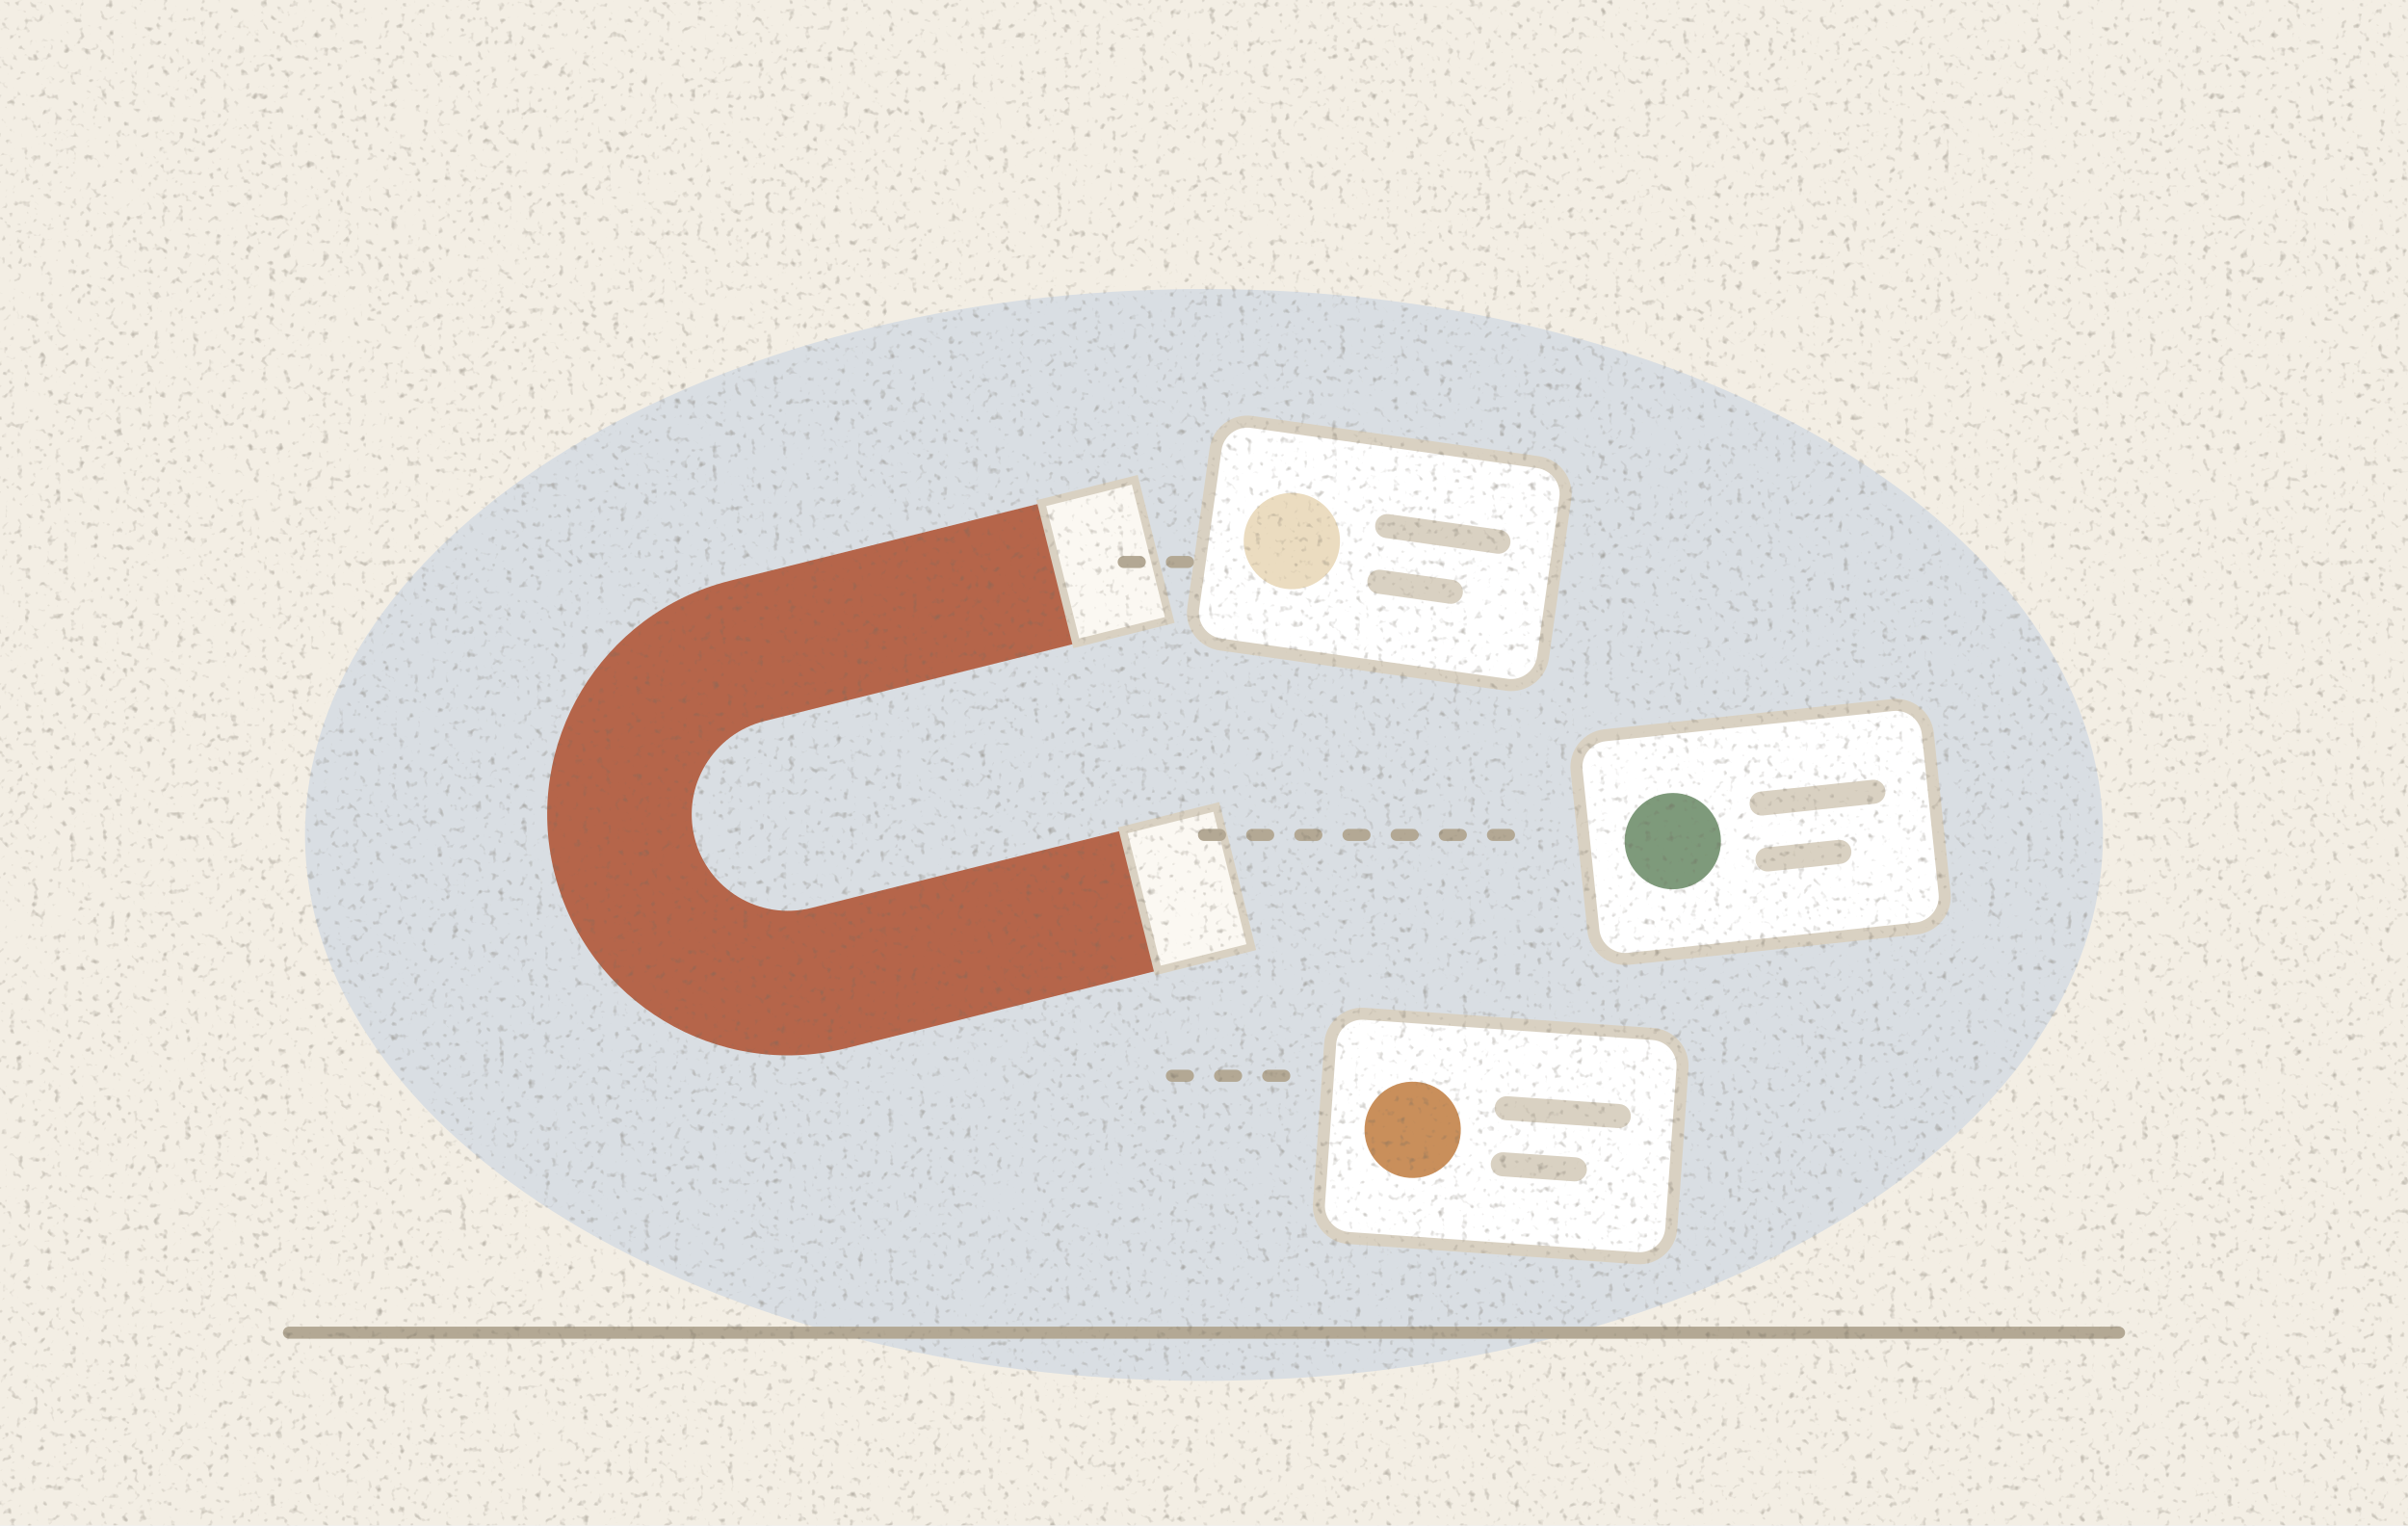
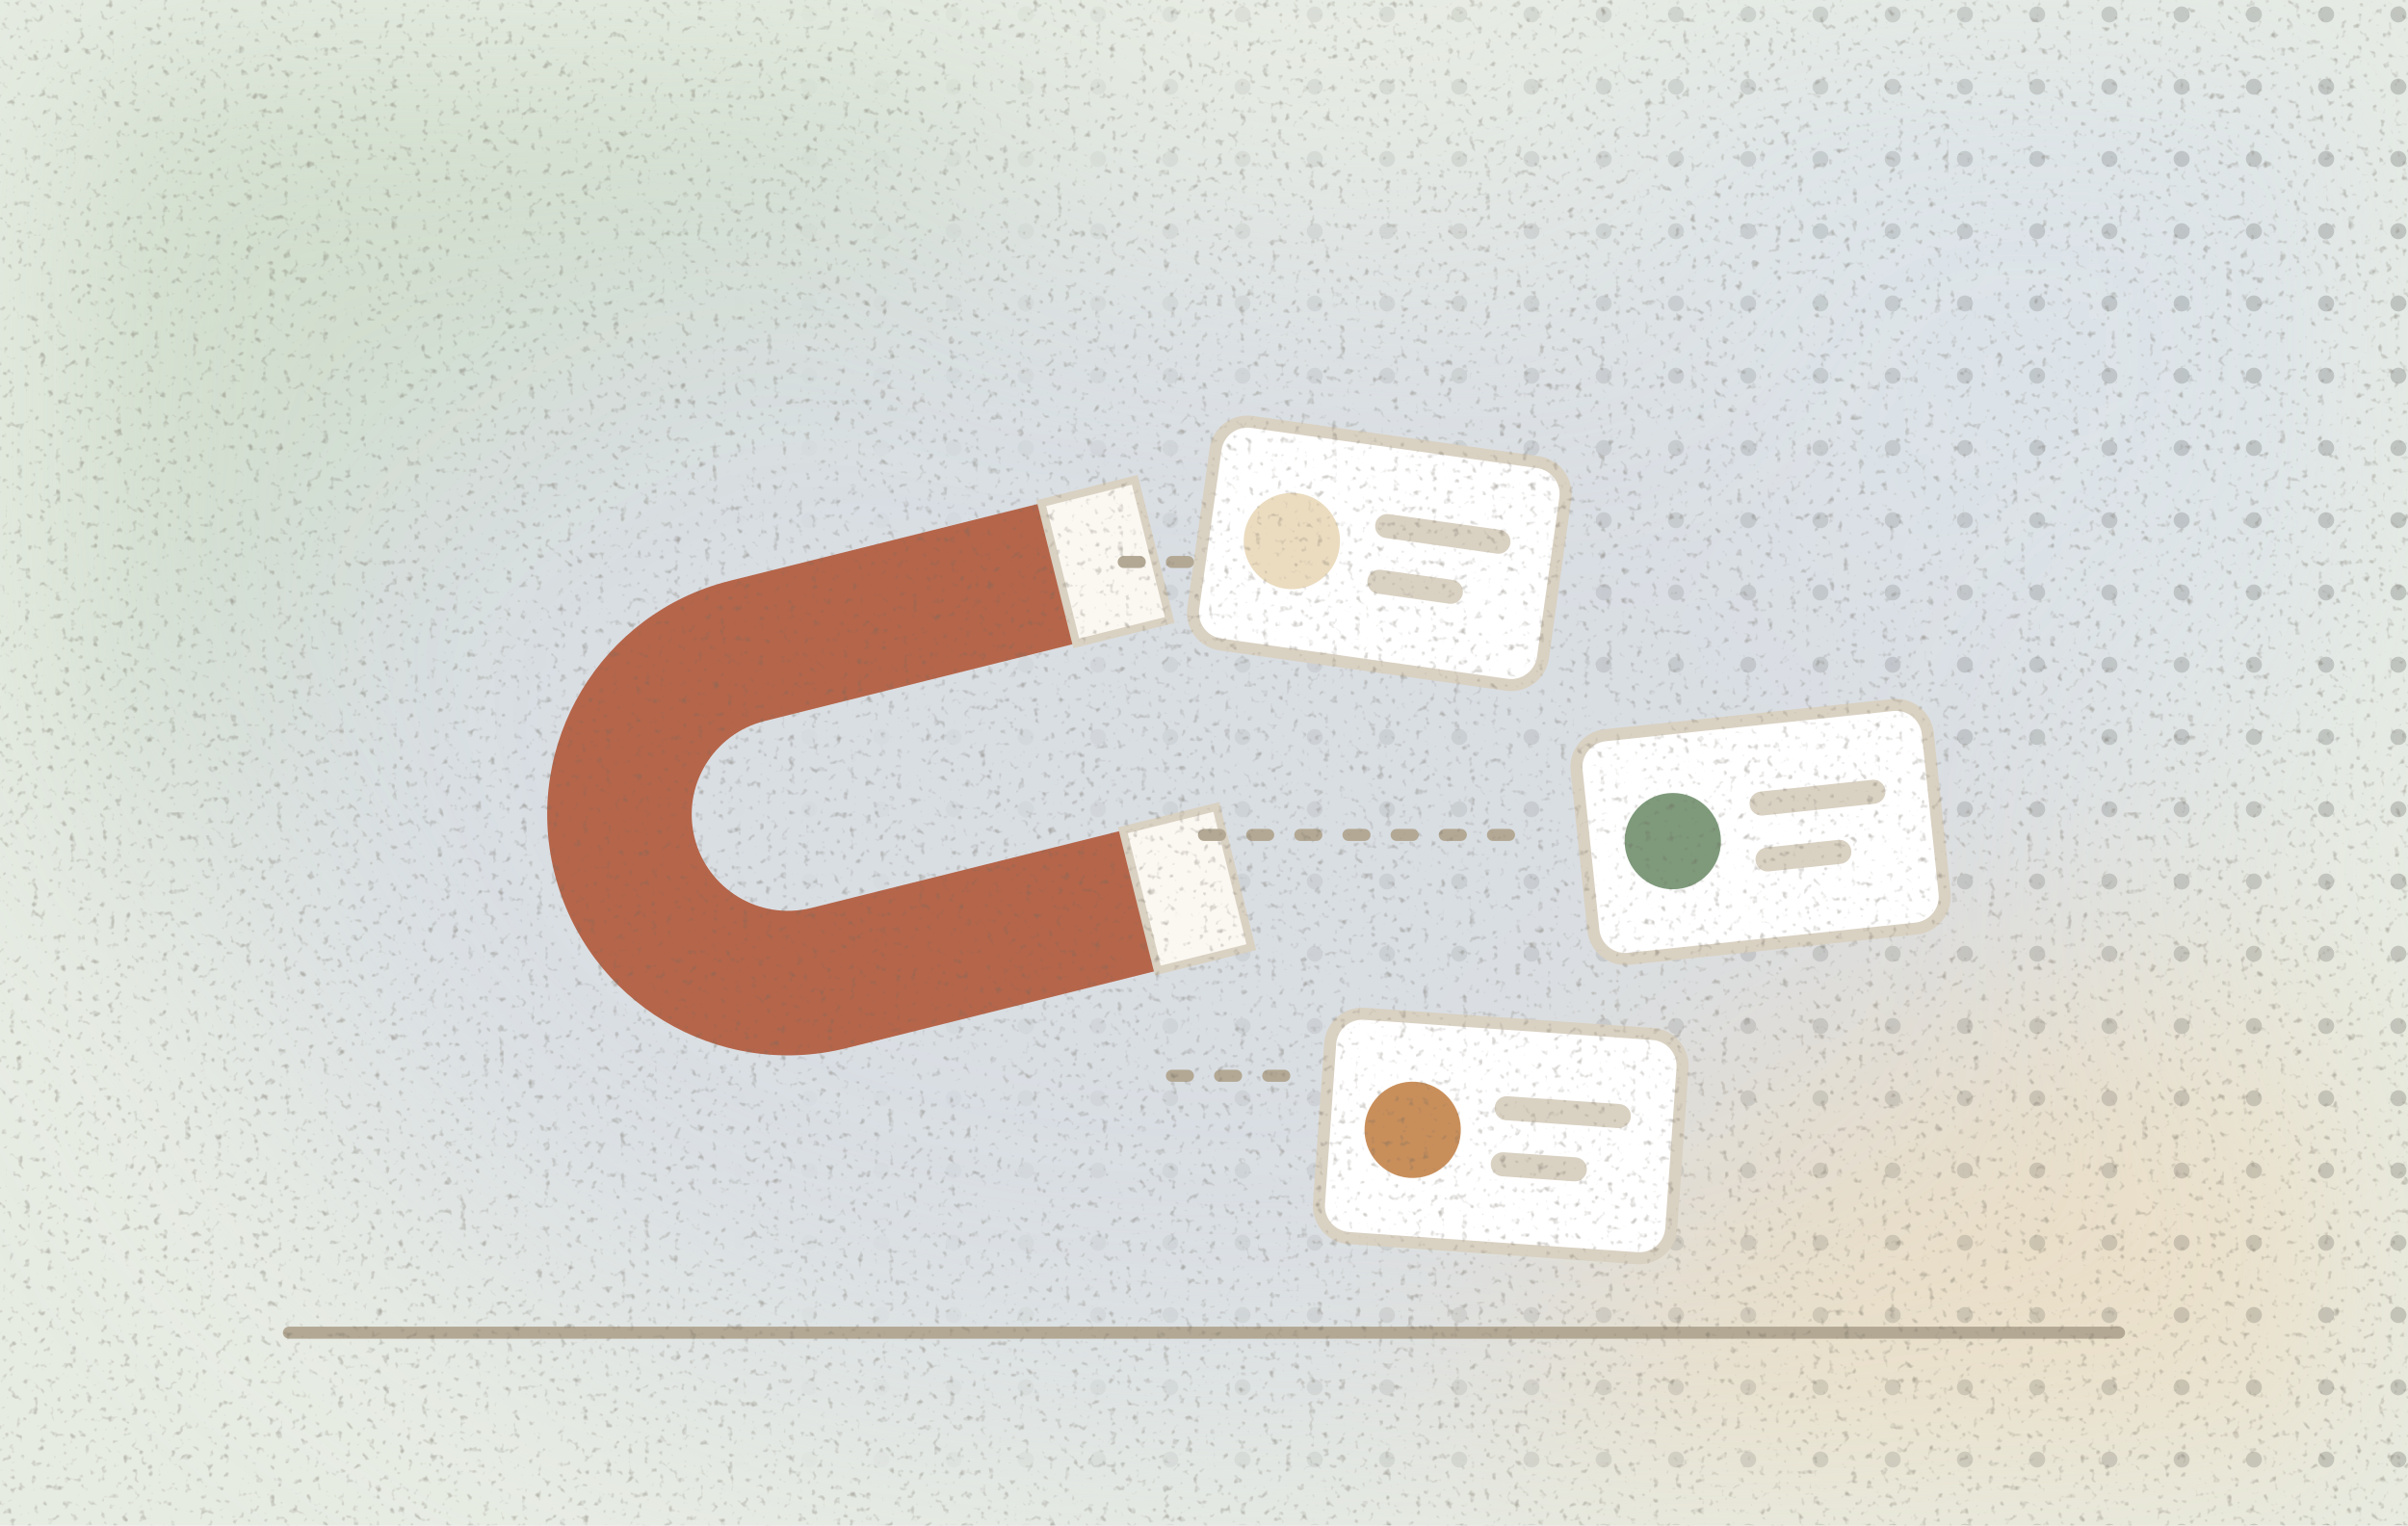
<svg xmlns="http://www.w3.org/2000/svg" viewBox="0 0 300 190" width="300" height="190">
  <defs>
+     <filter id="atmb" x="-50%" y="-50%" width="200%" height="200%">
+       <feGaussianBlur stdDeviation="18.0" />
+     </filter>
+     <pattern id="atmd" width="9" height="9" patternUnits="userSpaceOnUse">
+       <circle cx="1.8" cy="1.8" r="1.0" fill="#2A2B28" />
+     </pattern>
+     <linearGradient id="atmf" x1="0" x2="1" y1="0" y2="0">
+       <stop offset="0.3" stop-color="#FFFFFF" stop-opacity="0" />
+       <stop offset="1" stop-color="#FFFFFF" stop-opacity="1" />
+     </linearGradient>
+     <mask id="atmm">
+       <rect width="300" height="190" fill="url(#atmf)" />
+     </mask>
    <filter id="edf54" x="0" y="0" width="100%" height="100%">
      <feTurbulence type="fractalNoise" baseFrequency="1.05" numOctaves="2" seed="298" stitchTiles="stitch" result="n" />
      <feColorMatrix in="n" type="matrix" values="0 0 0 0 0.16  0 0 0 0 0.14  0 0 0 0 0.11  0 0 0 1.5 -0.92" />
      <feComposite in2="SourceAlpha" operator="in" />
    </filter>
-     <style>.a-b{animation:ab 7s ease-in-out infinite;transform-box:fill-box;transform-origin:center}.a-f{animation:af 5s ease-in-out infinite}@keyframes ab{50%{transform:scale(1.04)}}@keyframes af{50%{transform:translateY(-3px)}}@media (prefers-reduced-motion:reduce){*{animation:none!important}}</style>
  </defs>
  <g id="edx54">
-     <rect x="0" y="0" width="300" height="190" fill="#F3EEE4" />
-     <ellipse class="a-b" cx="150" cy="104" rx="112" ry="68" fill="#D9DEE3" />
+     <rect width="300" height="190" fill="#E7ECE3" />
+     <g filter="url(#atmb)">
+       <circle class="atm-drift" cx="36" cy="15" r="90" fill="#CFDCCB" opacity="0.9" />
+       <ellipse cx="150" cy="104" rx="121" ry="76" fill="#D9DEE3" />
+       <circle class="atm-drift" style="animation-delay: -7s" cx="282" cy="8" r="78" fill="#DCE3E8" />
+       <circle class="atm-drift" style="animation-delay: -12s" cx="258" cy="194" r="72" fill="#EBDCC0" opacity="0.8" />
+     </g>
+     <rect width="300" height="190" fill="url(#atmd)" opacity="0.2" mask="url(#atmm)" />
    <path d="M36 166 H264" stroke="#B3A894" stroke-width="1.5" stroke-linecap="round" />
-     <g class="a-f">
-       <g transform="translate(104 100) rotate(76)">
-         <path d="M-30 -36 V6 a30 30 0 0 0 60 0 V-36 H12 V6 a12 12 0 0 1 -24 0 V-36 Z" fill="#B5654A" />
-         <rect x="-30" y="-46" width="18" height="12" fill="#FBF8F2" stroke="#D9D1C2" stroke-width="1" />
-         <rect x="12" y="-46" width="18" height="12" fill="#FBF8F2" stroke="#D9D1C2" stroke-width="1" />
-       </g>
-       <g transform="translate(152 52) rotate(8)">
-         <rect x="0" y="0" width="44" height="28" rx="4" fill="#FFFFFF" stroke="#D9D1C2" stroke-width="1.5" />
-         <circle cx="11" cy="14" r="6" fill="#EBDCC0" />
-         <rect x="21" y="9" width="17" height="3" rx="1.5" fill="#D9D1C2" />
-         <rect x="21" y="16" width="12" height="3" rx="1.5" fill="#D9D1C2" />
-       </g>
-       <g transform="translate(196 92) rotate(-6)">
-         <rect x="0" y="0" width="44" height="28" rx="4" fill="#FFFFFF" stroke="#D9D1C2" stroke-width="1.5" />
-         <circle cx="11" cy="14" r="6" fill="#7E9A7B" />
-         <rect x="21" y="9" width="17" height="3" rx="1.5" fill="#D9D1C2" />
-         <rect x="21" y="16" width="12" height="3" rx="1.5" fill="#D9D1C2" />
-       </g>
-       <g transform="translate(166 126) rotate(4)">
-         <rect x="0" y="0" width="44" height="28" rx="4" fill="#FFFFFF" stroke="#D9D1C2" stroke-width="1.5" />
-         <circle cx="11" cy="14" r="6" fill="#C98F5B" />
-         <rect x="21" y="9" width="17" height="3" rx="1.5" fill="#D9D1C2" />
-         <rect x="21" y="16" width="12" height="3" rx="1.5" fill="#D9D1C2" />
-       </g>
-       <path d="M140 70 h10" stroke="#B3A894" stroke-width="1.5" stroke-dasharray="2 4" stroke-linecap="round" />
-       <path d="M150 104 h40" stroke="#B3A894" stroke-width="1.5" stroke-dasharray="2 4" stroke-linecap="round" />
-       <path d="M146 134 h16" stroke="#B3A894" stroke-width="1.5" stroke-dasharray="2 4" stroke-linecap="round" />
+     <g transform="translate(104 100) rotate(76)">
+       <path d="M-30 -36 V6 a30 30 0 0 0 60 0 V-36 H12 V6 a12 12 0 0 1 -24 0 V-36 Z" fill="#B5654A" />
+       <rect x="-30" y="-46" width="18" height="12" fill="#FBF8F2" stroke="#D9D1C2" stroke-width="1" />
+       <rect x="12" y="-46" width="18" height="12" fill="#FBF8F2" stroke="#D9D1C2" stroke-width="1" />
    </g>
+     <g transform="translate(152 52) rotate(8)">
+       <rect x="0" y="0" width="44" height="28" rx="4" fill="#FFFFFF" stroke="#D9D1C2" stroke-width="1.5" />
+       <circle cx="11" cy="14" r="6" fill="#EBDCC0" />
+       <rect x="21" y="9" width="17" height="3" rx="1.5" fill="#D9D1C2" />
+       <rect x="21" y="16" width="12" height="3" rx="1.5" fill="#D9D1C2" />
+     </g>
+     <g transform="translate(196 92) rotate(-6)">
+       <rect x="0" y="0" width="44" height="28" rx="4" fill="#FFFFFF" stroke="#D9D1C2" stroke-width="1.5" />
+       <circle cx="11" cy="14" r="6" fill="#7E9A7B" />
+       <rect x="21" y="9" width="17" height="3" rx="1.5" fill="#D9D1C2" />
+       <rect x="21" y="16" width="12" height="3" rx="1.5" fill="#D9D1C2" />
+     </g>
+     <g transform="translate(166 126) rotate(4)">
+       <rect x="0" y="0" width="44" height="28" rx="4" fill="#FFFFFF" stroke="#D9D1C2" stroke-width="1.5" />
+       <circle cx="11" cy="14" r="6" fill="#C98F5B" />
+       <rect x="21" y="9" width="17" height="3" rx="1.5" fill="#D9D1C2" />
+       <rect x="21" y="16" width="12" height="3" rx="1.5" fill="#D9D1C2" />
+     </g>
+     <path d="M140 70 h10" stroke="#B3A894" stroke-width="1.5" stroke-dasharray="2 4" stroke-linecap="round" />
+     <path d="M150 104 h40" stroke="#B3A894" stroke-width="1.5" stroke-dasharray="2 4" stroke-linecap="round" />
+     <path d="M146 134 h16" stroke="#B3A894" stroke-width="1.5" stroke-dasharray="2 4" stroke-linecap="round" />
  </g>
  <use href="#edx54" filter="url(#edf54)" />
</svg>
